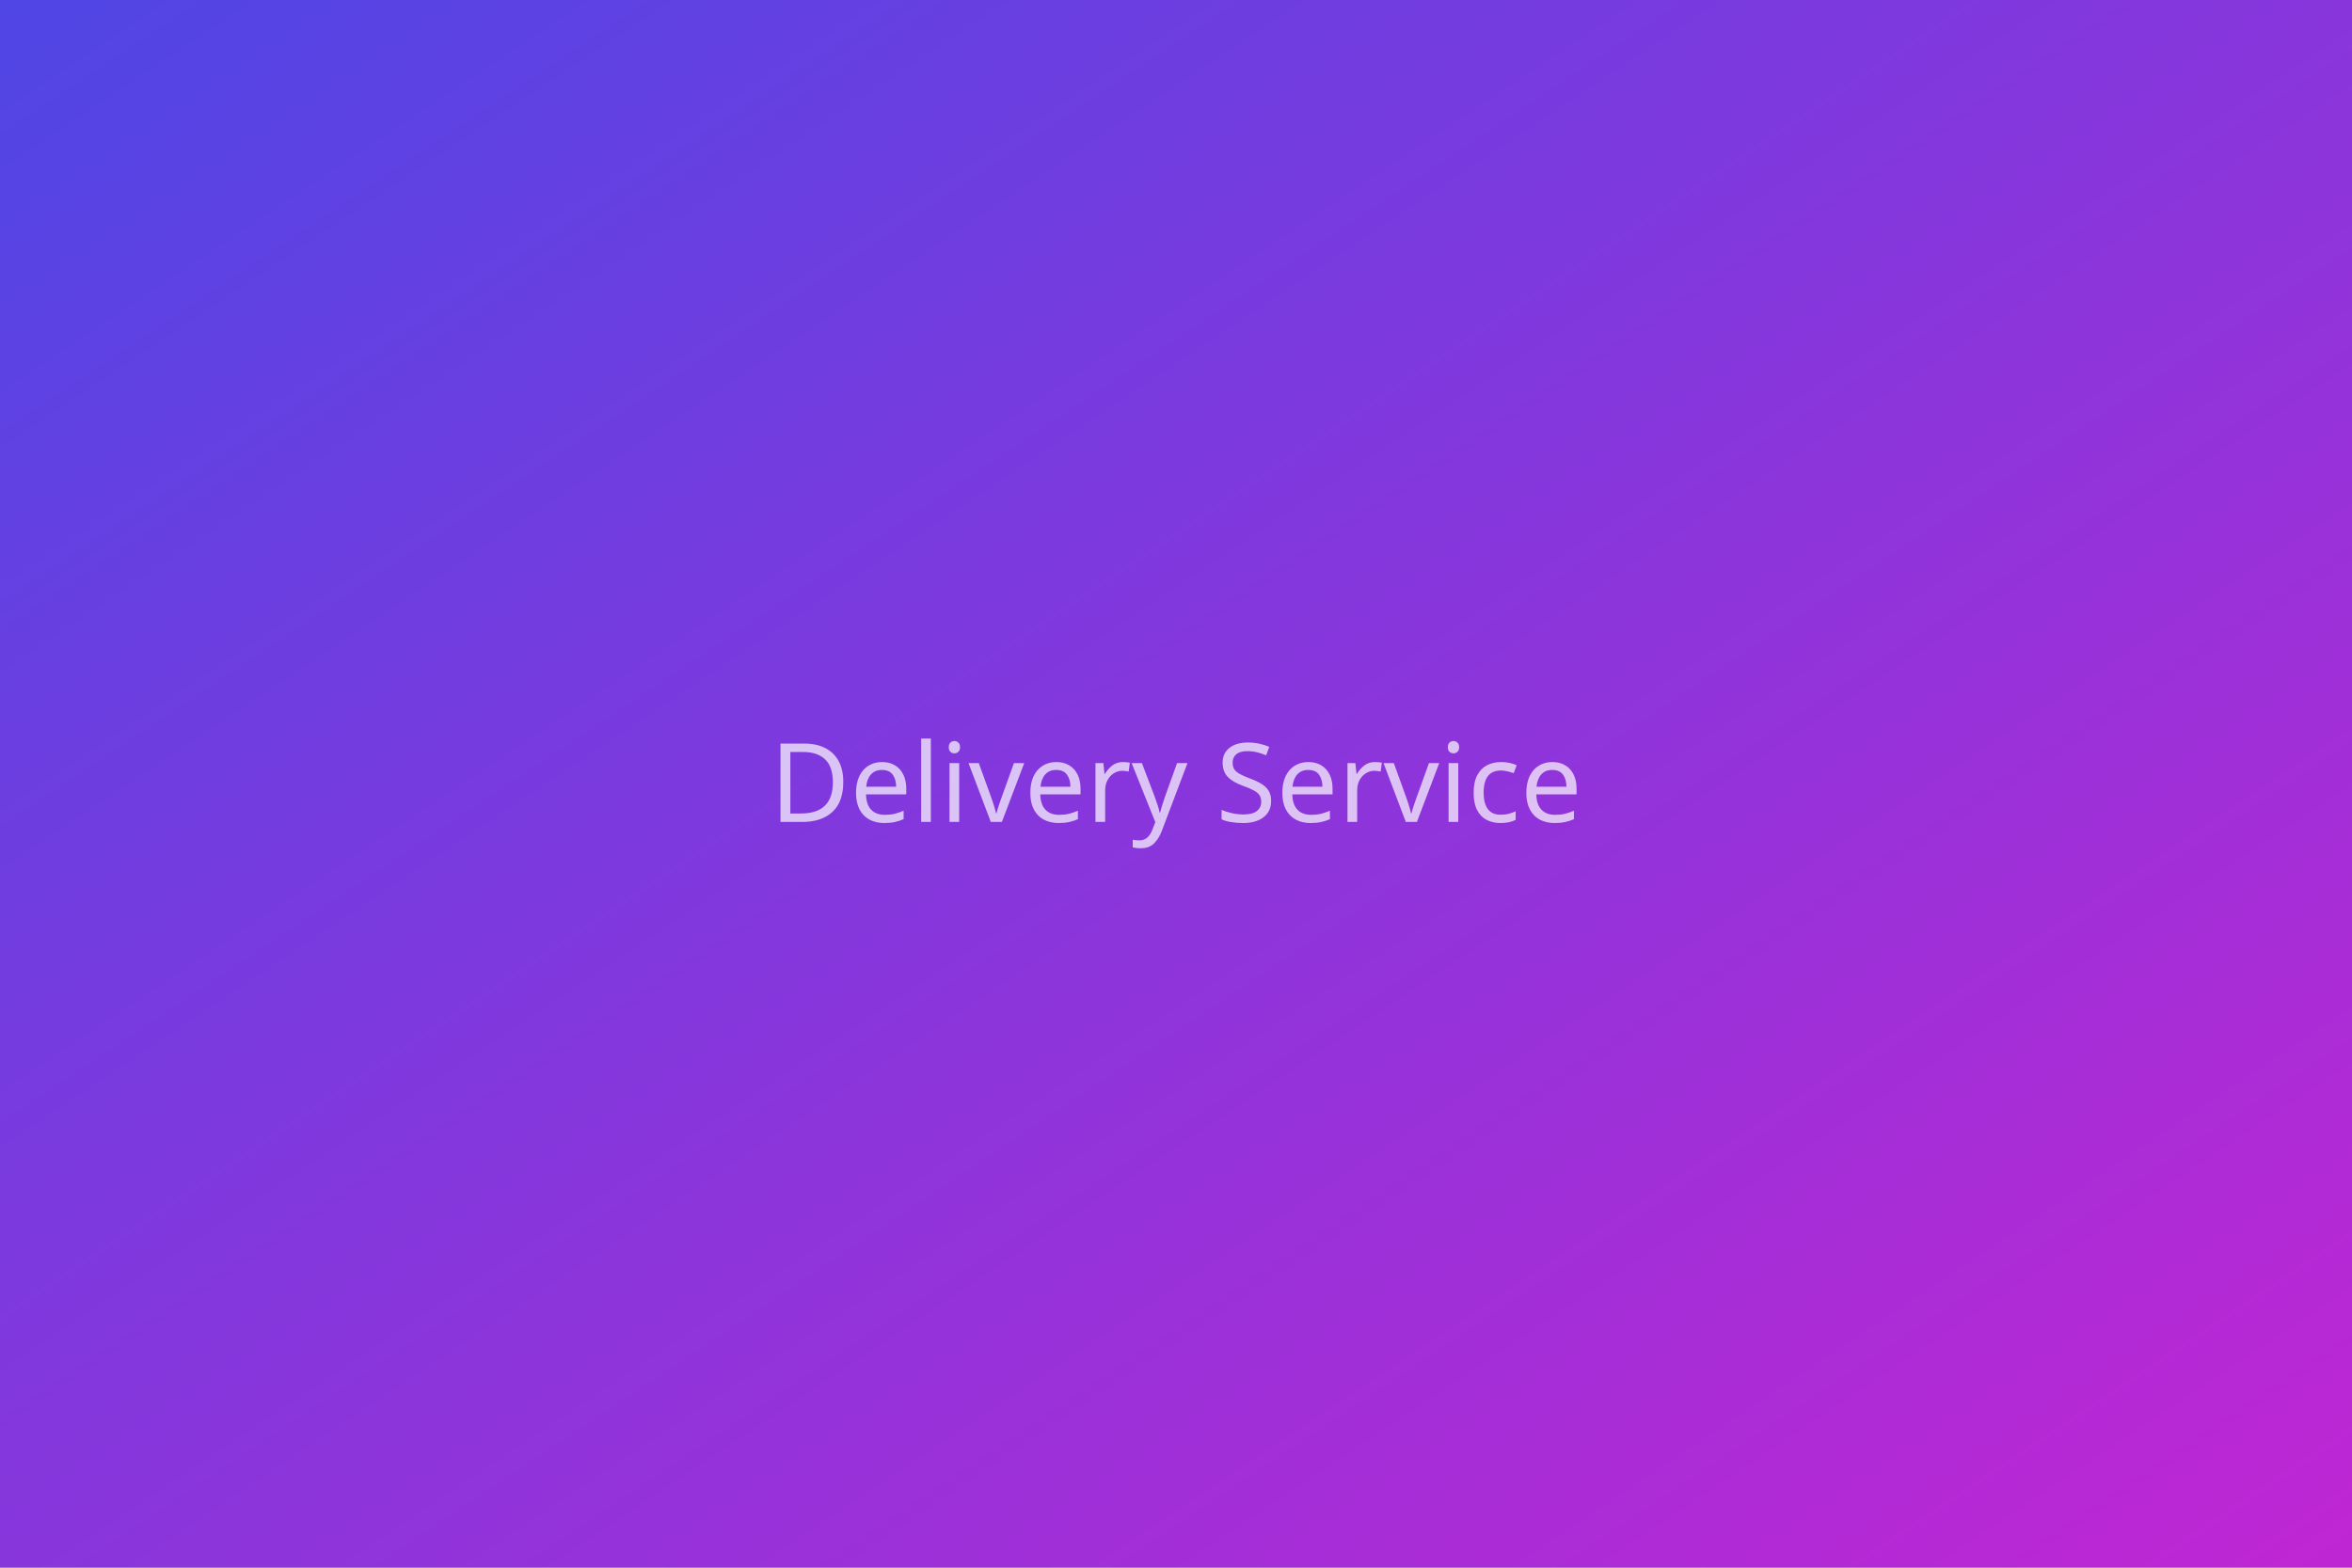
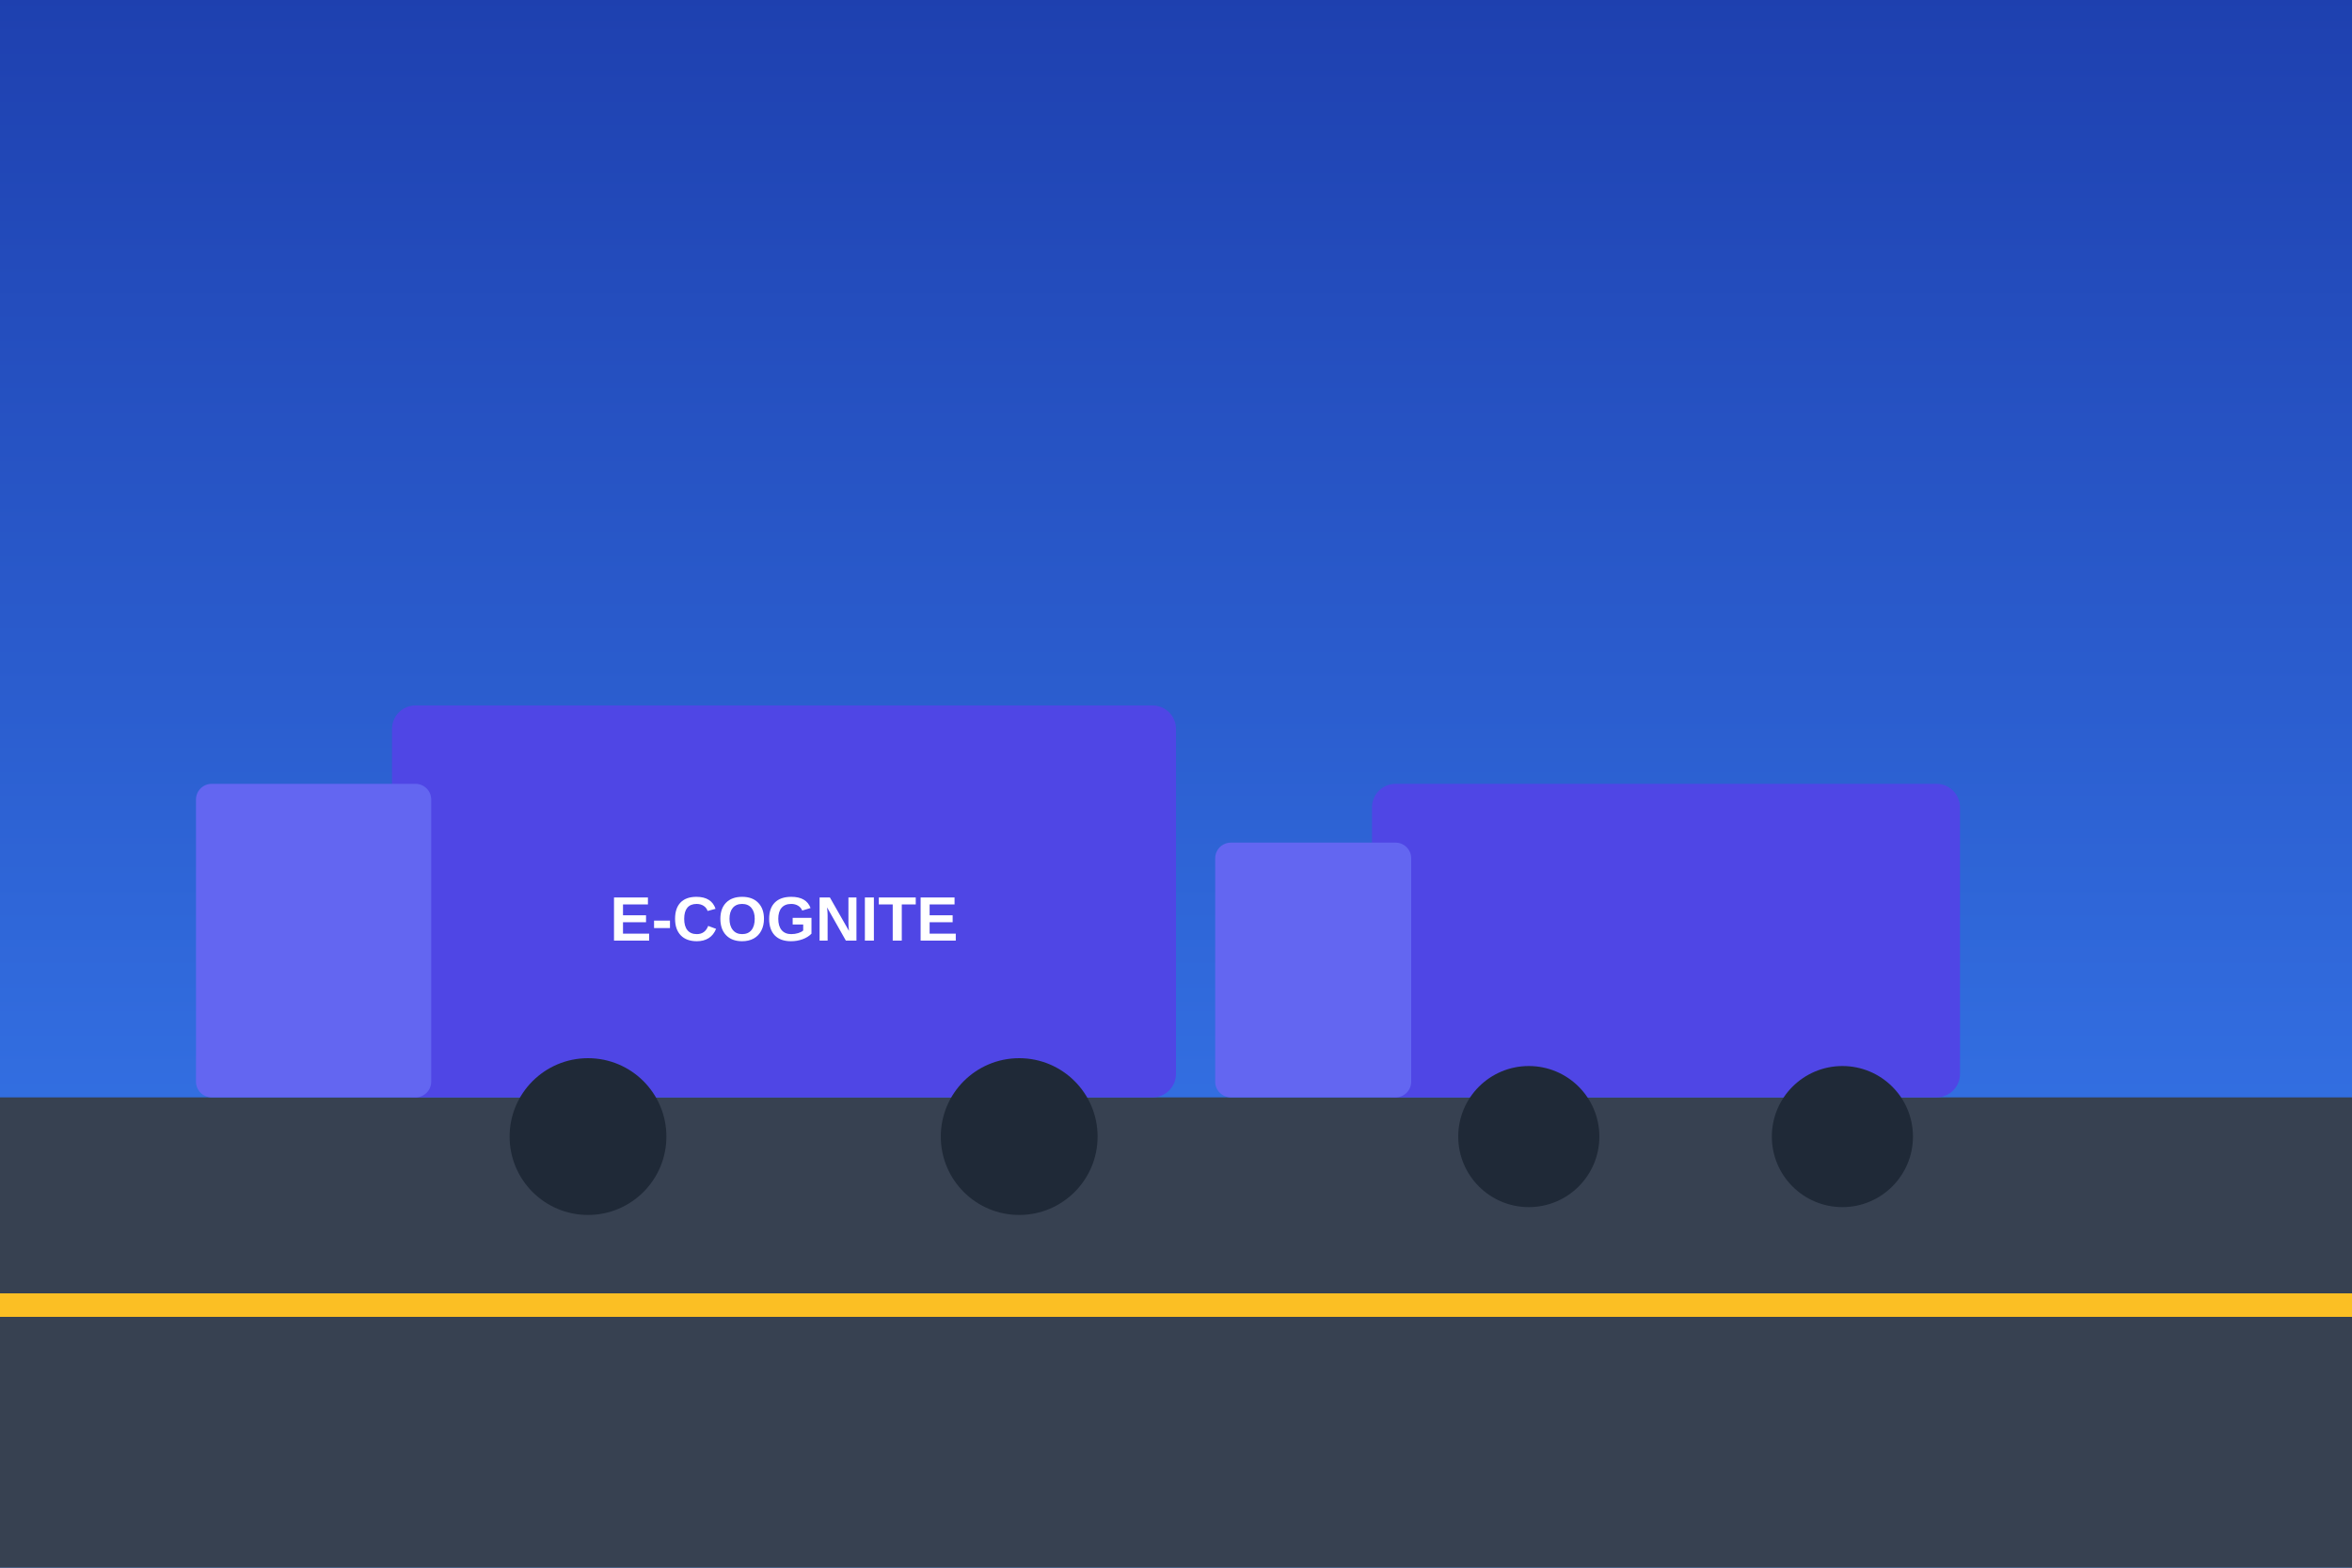
- <svg xmlns="http://www.w3.org/2000/svg" viewBox="0 0 600 400" width="600" height="400">
+ <svg xmlns="http://www.w3.org/2000/svg" viewBox="0 0 600 400">
  <defs>
-     <linearGradient id="g" x1="0%" y1="0%" x2="100%" y2="100%">
-       <stop offset="0%" style="stop-color:#4f46e5" />
-       <stop offset="100%" style="stop-color:#c026d3" />
+     <linearGradient id="rd2" x1="0%" y1="0%" x2="0%" y2="100%">
+       <stop offset="0%" style="stop-color:#1e40af" />
+       <stop offset="100%" style="stop-color:#3b82f6" />
    </linearGradient>
  </defs>
-   <rect width="600" height="400" fill="url(#g)" />
-   <text x="300" y="200" font-family="system-ui,sans-serif" font-size="28" fill="rgba(255,255,255,0.7)" text-anchor="middle" dominant-baseline="middle">Delivery Service</text>
+   <rect width="600" height="400" fill="url(#rd2)" />
+   <rect x="0" y="280" width="600" height="120" fill="#374151" />
+   <rect x="0" y="330" width="600" height="6" fill="#fbbf24" />
+   <rect x="100" y="180" width="200" height="100" fill="#4f46e5" rx="6" />
+   <rect x="50" y="200" width="60" height="80" fill="#6366f1" rx="4" />
+   <circle cx="150" cy="290" r="20" fill="#1f2937" />
+   <circle cx="260" cy="290" r="20" fill="#1f2937" />
+   <text x="200" y="240" font-family="Arial" font-size="16" fill="white" text-anchor="middle" font-weight="bold">E-COGNITE</text>
+   <rect x="350" y="200" width="150" height="80" fill="#4f46e5" rx="6" />
+   <rect x="310" y="215" width="50" height="65" fill="#6366f1" rx="4" />
+   <circle cx="390" cy="290" r="18" fill="#1f2937" />
+   <circle cx="470" cy="290" r="18" fill="#1f2937" />
</svg>
